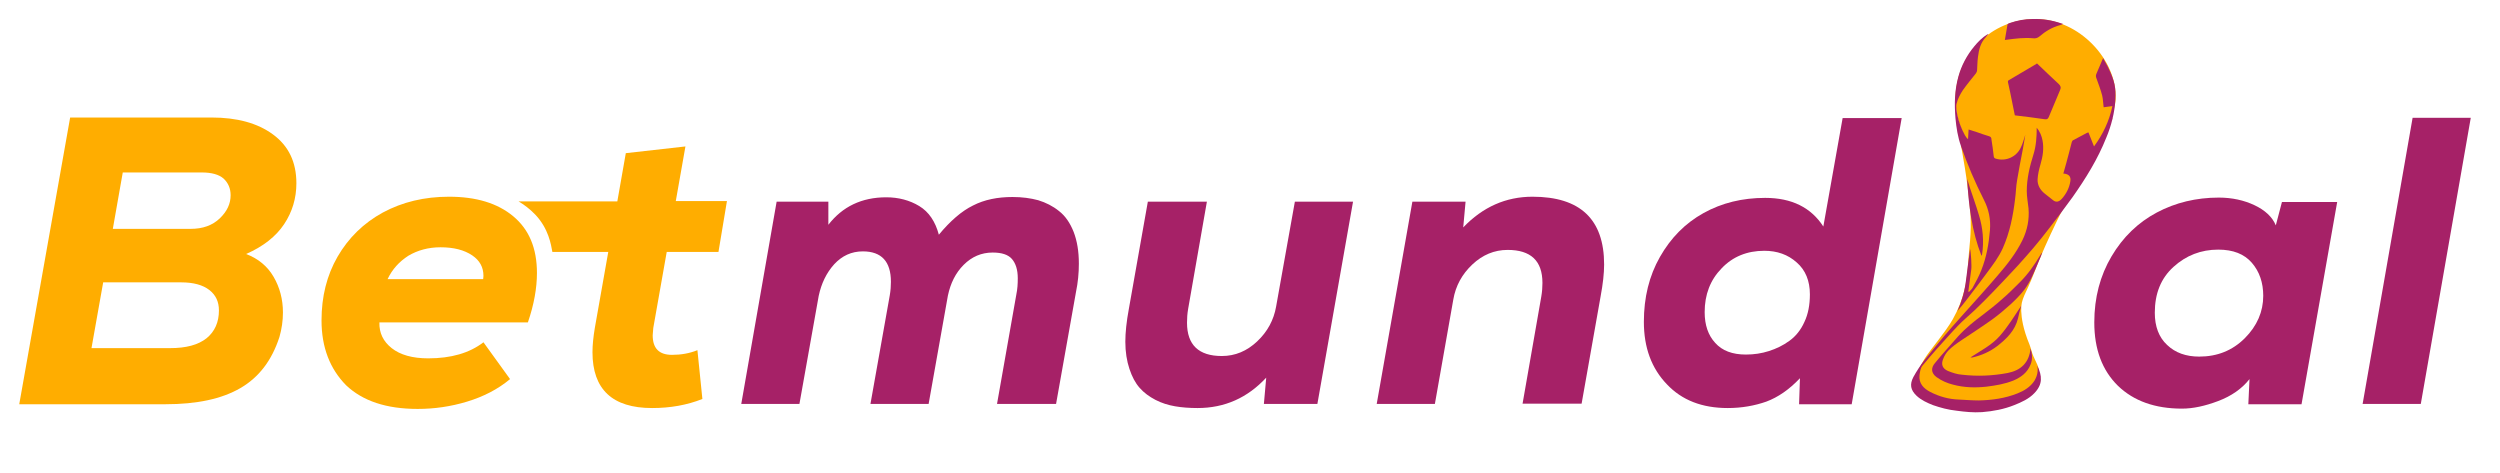
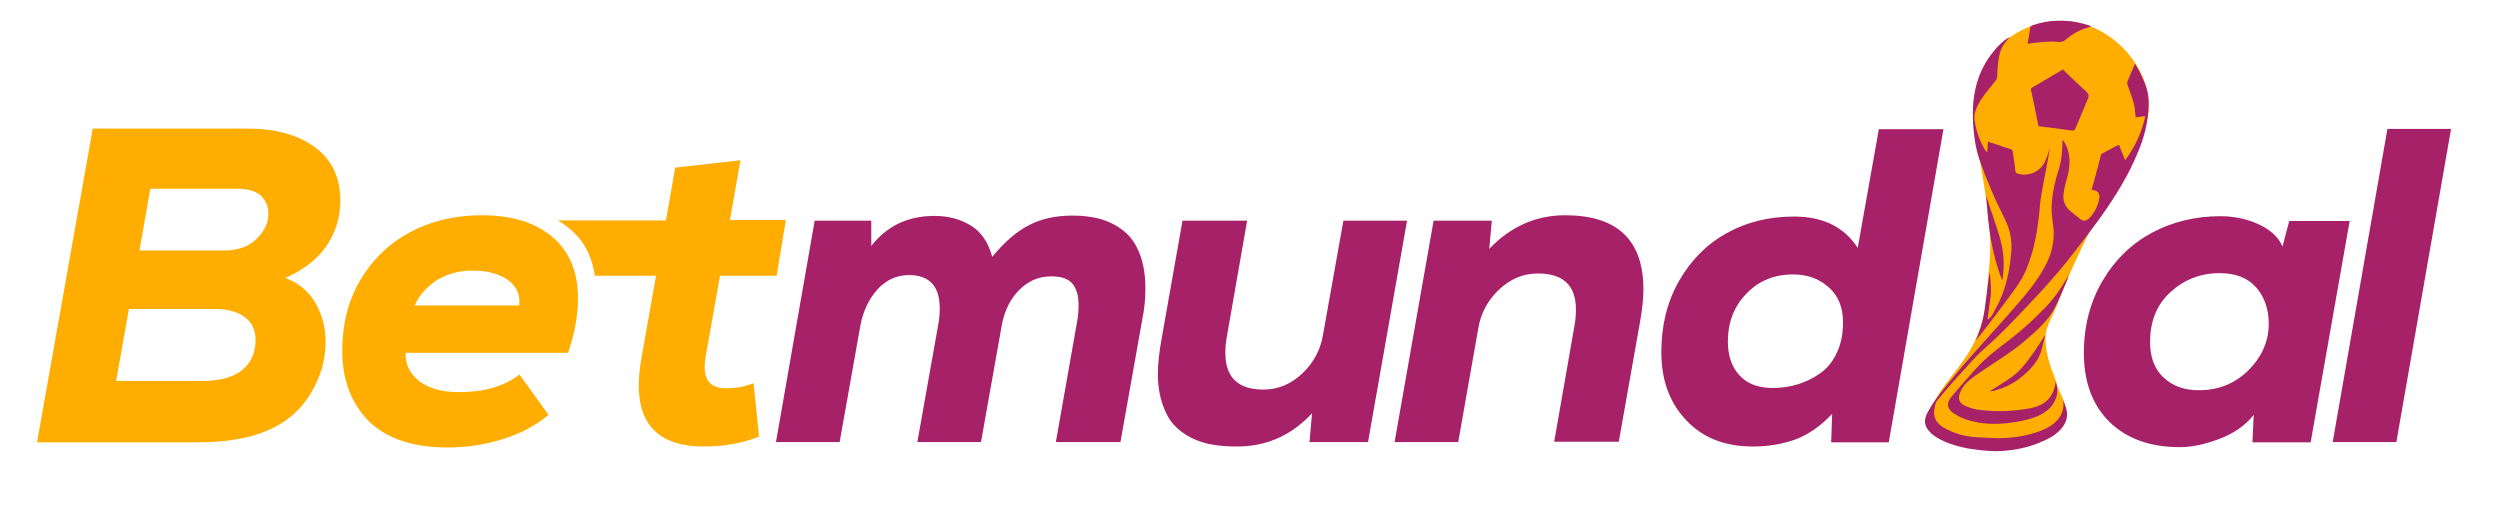
- <svg xmlns="http://www.w3.org/2000/svg" version="1.1" x="0px" y="0px" viewBox="0 0 855.3 161.7" style="enable-background:new 0 0 855.3 161.7;" xml:space="preserve">
+ <svg xmlns="http://www.w3.org/2000/svg" version="1.1" x="0px" y="0px" viewBox="0 0 781.6 161.7" style="enable-background:new 0 0 781.6 161.7;" xml:space="preserve">
  <style type="text/css">
- 	.st0{display:none;fill:#1D1934;}
- 	.st1{fill:#FFAD00;}
- 	.st2{fill:#A62167;}
- 	.st3{fill:#FFD700;}
+ 	.st0{display:none;}
+ 	.st1{display:inline;}
+ 	.st2{fill:#FFF200;}
+ 	.st3{fill:#FFAD00;}
+ 	.st4{fill:#A62167;}
+ 	.st5{fill:#FFD700;}
</style>
-   <g id="Layer_2">
-     <rect x="-6.9" y="-7.7" class="st0" width="875.2" height="180.1" />
+   <g id="Layer_2" class="st0">
+ </g>
+   <g id="Secondary_Logo" class="st0">
+     <g class="st1">
+       <g>
+         <g>
+           <path class="st2" d="M-1.8,145.2l19.9-112h54.1c10.2,0,18.7,2.4,25.2,7.1c7.1,5.1,10.9,12.9,10.9,22.4c0,6.5-1.8,12.5-5.3,17.9      c-1.6,2.5-3.7,4.8-6.2,6.8c1,1.2,1.9,2.4,2.8,3.8c2.8,4.7,4.2,10,4.2,15.7c0,3.4-0.5,6.9-1.5,10.4l-0.1,0.2      c-3.1,9.7-8.7,16.9-16.5,21.4c-7.4,4.3-17.2,6.4-29.1,6.4H-1.8z M58.2,112.1c3.8,0,6.5-0.7,8.1-1.9c0.9-0.7,1.7-1.7,1.7-4.1      c0-1-0.2-1.2-0.6-1.5c-0.4-0.3-1.8-1.1-5.3-1.1H41.2l-1.5,8.6H58.2z M65.1,71.3c3.1,0,4.4-0.9,5.1-1.6c1.6-1.5,1.6-2.5,1.6-2.9      c0-0.3,0-0.4,0-0.4c0,0,0,0,0,0c0,0-0.8-0.4-2.9-0.4H47.9l-1,5.3H65.1z" />
+         </g>
+         <g>
+           <path class="st2" d="M143.1,146.8c-12.5,0-22.4-3.4-29.3-10.1c-7.1-6.8-10.7-15.9-10.7-27.1c0-9.3,2.2-17.8,6.5-25.3      c4.3-7.6,10.5-13.5,18.2-17.8c7.7-4.2,16.4-6.3,26-6.3c10.9,0,19.8,2.8,26.5,8.3c7,5.8,10.6,14.2,10.6,24.7      c0,5.9-1.2,12.3-3.4,19.1l-1.6,4.8h-11.5l9.8,13.6l-5.1,4.2c-4.9,4-10.6,7.1-17.1,9C155.7,145.8,149.4,146.8,143.1,146.8z" />
+         </g>
+         <g>
+           <path class="st2" d="M223,146.8c-17.4,0-27.4-9.5-27.4-26.1c0-2.9,0.3-6.1,0.9-9.6l3.2-17.8h-16.4l-1.2-6.2      c-0.5-2.5-1.1-5.8-4-8.8c-1.2-1.3-2.6-2.4-4.2-3.3l3.5-13.1h27.9l2.8-15.9l34.9-3.9l-3.4,19.7H257l-5.3,31.4h-17.8l-3.6,20      c-0.1,0.7-0.1,1.1-0.1,1.4c2.1,0,3.9-0.4,5.6-1.1l8.7-3.6l3.2,31.3l-4.9,1.9C236.7,145.6,230,146.8,223,146.8z" />
+         </g>
+         <g>
+           <path class="st2" d="M332.8,145.2l8.1-45.7c0.3-1.4,0.4-2.9,0.4-4.3c0-0.9-0.1-1.4-0.2-1.7c-0.3-0.1-0.7-0.1-1.4-0.1      c-1.9,0-3.4,0.7-4.9,2.1c-1.8,1.8-2.9,4.1-3.5,6.9l-7.6,42.8h-34.1l8-45.3c0.2-1.2,0.3-2.4,0.3-3.5c0-3.4-0.5-3.4-2.6-3.4      c-1.9,0-3.3,0.6-4.6,2.1c-1.8,2-3,4.5-3.6,7.4l-7.6,42.7h-34.4L259.9,62h30.6v0.9c3.9-1.6,8.2-2.4,12.8-2.4      c5.5,0,10.5,1.4,14.9,4c1.8,1.1,3.4,2.5,4.8,4.1c2.2-1.9,4.5-3.4,6.7-4.5c4.8-2.5,10.4-3.7,16.7-3.7c3.9,0,7.5,0.5,10.7,1.4      c3.5,1,6.7,2.6,9.5,4.9c3.2,2.5,5.6,5.9,7.2,10.1c1.5,3.9,2.2,8.4,2.2,13.5c0,3.6-0.4,7.3-1.1,11.1l-7.8,43.9H332.8z" />
+         </g>
+         <g>
+           <path class="st2" d="M409.6,146.6c-3.2,0-6.2-0.2-8.9-0.7c-3-0.5-5.9-1.5-8.6-2.8c-2.9-1.5-5.5-3.4-7.5-5.7      c-2.1-2.4-3.7-5.4-4.9-9c-1.1-3.4-1.6-7.2-1.6-11.4c0-3.5,0.4-7.7,1.3-12.5l7.5-42.4h34.4l-7.9,44.7c-0.2,1.4-0.3,2.6-0.3,3.6      c0,3.4,0.4,4.4,4.9,4.4c2.8,0,5.1-1,7.3-3.1c2.4-2.3,3.9-5,4.4-8.2L437,62h34.1l-14.6,83.2h-31.8l0.1-1.6      C420.1,145.6,415.1,146.6,409.6,146.6z" />
+         </g>
+         <g>
+           <path class="st2" d="M512.6,145.2l7.8-44.8c0.2-1.3,0.3-2.5,0.3-3.5c0-3.3-0.4-4.3-4.9-4.3c-2.8,0-5.1,1-7.3,3.1      c-2.4,2.3-3.9,4.9-4.4,8.1l-7.3,41.5h-34.1L477.3,62h31.8l-0.1,1.5c4.8-2.1,9.9-3.1,15.3-3.1c20.3,0,31.5,10.7,31.5,30.2      c0,3.4-0.4,7.4-1.3,12.1l-7.5,42.5H512.6z" />
+         </g>
+         <g>
+           <path class="st2" d="M591,146.4c-10.7,0-19.4-3.4-25.9-10.2c-6.4-6.7-9.7-15.5-9.7-26.1c0-9.5,2.2-18.1,6.4-25.7      c4.3-7.6,10.2-13.6,17.6-17.7c7.3-4,15.6-6.1,24.5-6.1c6.3,0,11.2,1.3,15.2,3.3l5.4-30.7H659l-19.6,111.9h-31.1l0.1-2      c-0.6,0.2-1.1,0.5-1.7,0.7C601.9,145.6,596.6,146.4,591,146.4z M603.6,92.8c-4,0-7,1.2-9.6,3.9c-2.6,2.7-3.8,5.9-3.8,10      c0,2.6,0.6,4.5,1.8,5.8c0.4,0.4,1.5,1.7,5.3,1.7c2.1,0,4-0.3,5.9-0.8c1.8-0.6,3.4-1.4,4.9-2.5c1.2-0.8,2.1-2,2.9-3.7      c0.8-1.8,1.3-4,1.3-6.5c0-3.4-1.1-4.8-2.1-5.7C608.4,93.6,606.3,92.8,603.6,92.8z" />
+         </g>
+         <g>
+           <path class="st2" d="M746.5,146.8c-11,0-20.1-3.3-26.8-9.8c-6.8-6.6-10.3-15.5-10.3-26.7c0-9.7,2.3-18.6,6.9-26.2      c4.6-7.7,10.7-13.6,18.2-17.6c7.4-4,15.7-6,24.5-6c5.5,0,10.7,1.1,15.2,3.3c0.2,0.1,0.3,0.2,0.5,0.2l0.5-2H808l-14.7,83.2h-31.4      l0.1-1.7c-0.2,0.1-0.3,0.1-0.5,0.2C756.2,145.7,751.2,146.8,746.5,146.8z M758.9,92.3c-4.1,0-7.5,1.3-10.5,4.1      c-2.9,2.6-4.2,6-4.2,10.6c0,3.6,1.2,5.1,2,6c0.9,0.9,2.6,2.1,6.2,2.1c4.4,0,7.7-1.4,10.6-4.3c2.9-2.9,4.3-6,4.3-9.6      c0-2.9-0.7-5-2.2-6.8C764.6,93.9,763.3,92.3,758.9,92.3z" />
+         </g>
+         <g>
+           <polygon class="st2" points="800,145.2 819.5,33.3 853.7,33.3 834.1,145.2     " />
+         </g>
+         <g>
+           <path class="st2" d="M676.2,148c-2.7,0-5.3-0.3-7.8-0.6c-3.4-0.4-6.6-1.2-9.6-2.3c-2.4-0.9-5.4-2.2-8-4.7      c-4.4-4.2-5.2-9.6-2.4-14.8c0.8-1.4,1.7-2.9,2.8-4.5c0.3-0.6,0.7-1.3,1.2-2c1-1.7,2.5-3.6,4.1-5.7c1.9-2.5,4.1-5.4,5.4-7.7      c0.8-1.5,1.5-3,2.1-4.5c0.7-2,1.2-4.1,1.5-6.2c0.3-2.2,0.5-4.3,0.8-6.5c0.1-1.2,0.2-2.4,0.3-3.8c0.3-3.2,0.7-7.2,0.4-11.4      c0-0.4-0.1-0.8-0.1-1.2c-0.3-2-0.5-4.2-0.7-6.5c-0.8-6-1.7-11.4-2.1-13.6c-1.1-3.4-1.9-7-2.2-11.1c-0.3-4-0.3-7.4,0.1-10.7      c0.2-1.8,0.5-3.5,1-5.3c0-0.2,0.1-0.4,0.1-0.6c1.2-4.6,3.6-9.1,6.8-12.9c1.9-2.2,3.8-4,6-5.5c0.3-0.2,0.6-0.4,0.8-0.5      c2.5-1.7,5.1-3.1,7.9-4.1c0.2-0.1,0.4-0.2,0.6-0.2c0.2-0.1,0.4-0.1,0.6-0.2c0.2-0.1,0.8-0.2,0.8-0.2c0.9-0.3,1.7-0.5,2.6-0.7      l0.1,0c2.1-0.4,3.9-0.7,5.8-0.7c0.3,0,0.7,0,1,0c3.7,0,7.5,0.6,11.2,1.9c0.5,0.2,1,0.4,1.2,0.5l0.1,0.1l0,0.1      c6.7,2.8,12.7,7.7,16.8,14l-0.7,0.4l1-0.1l1,1.8c0.6,1,1.1,2.1,1.5,3.2c2.3,5.2,2.7,8.5,2.4,12.9c-0.3,6.1-2.1,11.7-3.6,15.3      c-2.9,7.1-6.9,14.2-12.3,21.7c-1.1,1.6-2.4,3.2-3.9,5.3c-2.2,4.5-4.1,8.7-5.8,12.5l0,0l-0.4,1c-0.3,0.8-0.6,1.6-0.9,2.3      l-0.2,0.4c-0.5,1.1-0.9,2.3-1.4,3.4c-1,2.7-2,4.7-2.6,6.1c-1.2,2.7-1.3,2.8-1.2,3.8c0.1,1.8,0.4,4.7,2.2,9.2      c0.3,0.8,0.5,1.3,0.6,1.8h0c0.1,0.4,0.2,0.8,0.4,1.3c0.2,0.8,0.5,1.4,0.9,2.2c0.3,0.6,0.6,1.3,0.9,2.1c2.9,6.4,2,12.1-2.6,16.7      c-2.9,3-6.3,4.5-9.3,5.7c-4,1.6-8.3,2.6-13.1,2.9C677.8,148,677,148,676.2,148z" />
+         </g>
+       </g>
+     </g>
  </g>
-   <g id="Layer_1">
-     <path class="st1" d="M697.4,132.2c0,0-5.5,6.4-18.8,7.3c-17.8,1.2-23.4-6.5-23.4-6.5s-1.1-3.4,0.4-5.2c1.4-1.9,0.7-1.6,2.8-5   c2.1-3.4,7.1-9,9.7-13.6c3.7-6.6,4.9-12.6,5.3-20.1c0.2-3.7,1.2-9.5,0.7-16.1c-0.8-11-3.2-23.2-3.2-23.2l51.9-9.3   c0,0-18.2,30-26.9,52.9c-2.8,7.3-4.6,8.7-4.4,13c0.1,2.4,0.6,6.1,2.8,11.4c0.3,0.9,0.5,1.3,0.7,2.2c0.8,2.8,2.1,4.3,2.4,6.1   C698.3,132,697.4,132.2,697.4,132.2z" />
-     <path class="st1" d="M723.8,33.9c-0.4,8.8-12.3,27.4-27.4,27.4s-27.4-12.3-27.4-27.4s12.3-27.4,27.4-27.4S724.4,20.7,723.8,33.9z" />
+   <g id="Original_Logo">
+     <path class="st3" d="M645.4,132.2c0,0-5.5,6.4-18.8,7.3c-17.8,1.2-23.4-6.5-23.4-6.5s-1.1-3.4,0.4-5.2c1.4-1.9,0.7-1.6,2.8-5   c2.1-3.4,7.1-9,9.7-13.6c3.7-6.6,4.9-12.6,5.3-20.1c0.2-3.7,1.2-9.5,0.7-16.1c-0.8-11-3.2-23.2-3.2-23.2l51.9-9.3   c0,0-18.2,30-26.9,52.9c-2.8,7.3-4.6,8.7-4.4,13c0.1,2.4,0.6,6.1,2.8,11.4c0.3,0.9,0.5,1.3,0.7,2.2c0.8,2.8,2.1,4.3,2.4,6.1   C646.3,132,645.4,132.2,645.4,132.2z" />
+     <path class="st3" d="M671.8,33.9c-0.4,8.8-12.3,27.4-27.4,27.4s-27.4-12.3-27.4-27.4s12.3-27.4,27.4-27.4S672.4,20.7,671.8,33.9z" />
    <g>
-       <path class="st1" d="M6.6,138.2l17.4-98h48.3c8.8,0,15.8,1.9,21.1,5.8s8,9.4,8,16.7c0,5.1-1.4,9.8-4.2,14    c-2.8,4.2-7.1,7.6-13,10.2c4.2,1.6,7.3,4.2,9.4,7.8c2.1,3.6,3.2,7.7,3.2,12.2c0,2.8-0.4,5.6-1.2,8.4c-2.6,8-7,13.8-13.4,17.5    c-6.4,3.7-14.9,5.5-25.6,5.5H6.6z M31.3,119.1h26.9c5.5,0,9.6-1.1,12.5-3.4c2.8-2.3,4.2-5.5,4.2-9.5c0-3-1.1-5.3-3.3-7    s-5.4-2.6-9.6-2.6H35.3L31.3,119.1z M38.6,78.3h26.6c4.2,0,7.5-1.2,10-3.6c2.5-2.4,3.7-5,3.7-7.9c0-2.3-0.8-4.2-2.4-5.7    c-1.6-1.4-4.1-2.1-7.5-2.1H42L38.6,78.3z" />
-       <path class="st1" d="M110,109.6c0-8.1,1.8-15.4,5.5-21.8c3.7-6.4,8.9-11.5,15.5-15.1c6.7-3.6,14.2-5.4,22.6-5.4    c9.3,0,16.6,2.2,22,6.7c5.4,4.5,8.1,10.9,8.1,19.4c0,5.1-1,10.8-3.1,16.9h-50.8c-0.1,3.6,1.3,6.5,4.2,8.8    c2.9,2.3,7.1,3.5,12.5,3.5c7.8,0,14.1-1.8,18.9-5.5l9.1,12.6c-4.2,3.5-9.1,6-14.7,7.7c-5.6,1.7-11.2,2.5-16.9,2.5    c-10.7,0-18.8-2.7-24.5-8.1C112.9,126.2,110,118.9,110,109.6z M132.6,95.5h32.7c0-0.4,0.1-0.7,0.1-1.1c0-3-1.3-5.3-3.8-7    c-2.8-1.9-6.4-2.8-10.9-2.8c-4.1,0-7.8,1-11,2.9C136.6,89.5,134.2,92.1,132.6,95.5z" />
-       <path class="st1" d="M189,86.3c-0.5-2.7-1.3-8-5.8-12.8c-2-2.1-4.1-3.6-5.8-4.6c11.3,0,22.5,0,33.8,0l2.9-16.5l20.4-2.3l-3.3,18.7    h17.5l-2.9,17.4h-17.7l-4.6,26c-0.1,1.3-0.2,2.1-0.2,2.5c0,4.5,2.2,6.7,6.6,6.7c3.1,0,6-0.5,8.7-1.6l1.7,16.7    c-5.3,2.1-11,3.1-17.2,3.1c-13.6,0-20.4-6.4-20.4-19.1c0-2.5,0.3-5.3,0.8-8.3l4.6-26H189z" />
-       <path class="st2" d="M253.6,138.2L265.7,69h17.7v7.9c4.8-6.2,11.4-9.4,19.8-9.4c4.2,0,8,1,11.3,3c3.3,2,5.5,5.3,6.7,9.8    c3.9-4.7,7.8-8.1,11.7-10c3.9-2,8.4-2.9,13.5-2.9c3.3,0,6.2,0.4,8.8,1.1c2.6,0.8,5,2,7.1,3.7c2.2,1.7,3.8,4.1,5,7.1    c1.2,3.1,1.8,6.7,1.8,10.9c0,3.2-0.3,6.4-1,9.8l-6.8,38.2h-20.2l6.6-37.4c0.4-1.9,0.5-3.7,0.5-5.6c0-2.9-0.7-5.1-2-6.6    c-1.3-1.5-3.5-2.2-6.6-2.2c-3.8,0-7.1,1.4-9.9,4.2c-2.8,2.8-4.5,6.3-5.4,10.5l-6.6,37.1h-19.9l6.6-37.1c0.3-1.7,0.4-3.3,0.4-4.7    c0-6.9-3.2-10.4-9.6-10.4c-3.9,0-7.1,1.5-9.8,4.4c-2.7,3-4.4,6.6-5.3,10.8l-6.6,37H253.6z" />
-       <path class="st2" d="M385,116.9c0-3.1,0.4-6.9,1.2-11.2l6.5-36.7h20.2l-6.4,36.6c-0.3,1.7-0.4,3.3-0.4,4.8c0,7.6,4,11.4,11.9,11.4    c4.6,0,8.6-1.7,12.1-5c3.5-3.3,5.7-7.3,6.5-12l6.4-35.8h19.9l-12.2,69.2h-18.3l0.8-9c-6.4,6.9-14.2,10.4-23.5,10.4    c-2.8,0-5.4-0.2-7.7-0.6s-4.6-1.1-6.7-2.2c-2.1-1.1-3.9-2.4-5.4-4.1c-1.5-1.7-2.6-3.8-3.5-6.5C385.5,123.5,385,120.4,385,116.9z" />
-       <path class="st2" d="M471,138.2L483.2,69h18.2l-0.8,8.8c6.7-7,14.6-10.5,23.7-10.5c16.3,0,24.5,7.7,24.5,23.2    c0,3-0.4,6.6-1.2,10.9l-6.5,36.7h-20.2l6.4-36.6c0.3-1.7,0.4-3.3,0.4-4.7c0-7.6-4-11.3-11.9-11.3c-4.6,0-8.6,1.7-12.1,5    c-3.5,3.3-5.7,7.3-6.5,12l-6.3,35.7H471z" />
-       <path class="st2" d="M562.4,110.1c0-8.3,1.8-15.7,5.5-22.2c3.7-6.5,8.6-11.5,14.9-15c6.3-3.5,13.3-5.2,21.1-5.2    c9.1,0,15.7,3.3,19.9,9.8l6.6-37.1h20.2l-17.1,97.9h-18l0.3-8.9c-3.7,3.9-7.5,6.5-11.5,8c-4,1.4-8.4,2.2-13.2,2.2    c-8.8,0-15.7-2.7-20.8-8.1C565,126,562.4,118.9,562.4,110.1z M583.2,106.8c0,4.4,1.2,7.9,3.6,10.5c2.4,2.7,5.9,4,10.5,4    c2.8,0,5.4-0.4,7.9-1.2c2.5-0.8,4.8-1.9,7-3.5c2.1-1.5,3.9-3.7,5.1-6.4c1.3-2.7,1.9-5.9,1.9-9.5c0-4.6-1.5-8.3-4.5-10.9    c-3-2.7-6.7-4-11.1-4c-5.9,0-10.8,2-14.6,6C585.1,95.8,583.2,100.8,583.2,106.8z" />
-       <path class="st2" d="M716.5,110.3c0-8.5,2-16,5.9-22.6c3.9-6.6,9.1-11.6,15.5-15s13.5-5.1,21.2-5.1c4.5,0,8.6,0.9,12.2,2.6    c3.6,1.7,6.1,4,7.3,6.9l2.1-8h18.9l-12.2,69.2h-18.2l0.4-8.6c-2.6,3.3-6.2,5.8-10.7,7.5c-4.5,1.7-8.6,2.6-12.4,2.6    c-9.2,0-16.5-2.6-21.9-7.8C719.2,126.7,716.5,119.5,716.5,110.3z M737.2,107c0,4.7,1.4,8.4,4.2,11c2.8,2.7,6.5,4,11,4    c6.2,0,11.4-2.1,15.6-6.3c4.2-4.2,6.3-9.1,6.3-14.5c0-4.5-1.3-8.3-3.9-11.3c-2.6-3-6.4-4.5-11.5-4.5c-5.9,0-11,2-15.3,5.9    C739.3,95.2,737.2,100.4,737.2,107z" />
-       <path class="st2" d="M808.3,138.2l17.1-97.9h19.9l-17.1,97.9H808.3z" />
+       <path class="st3" d="M11.6,138.2l17.4-98h48.3c8.8,0,15.8,1.9,21.1,5.8s8,9.4,8,16.7c0,5.1-1.4,9.8-4.2,14    c-2.8,4.2-7.1,7.6-13,10.2c4.2,1.6,7.3,4.2,9.4,7.8c2.1,3.6,3.2,7.7,3.2,12.2c0,2.8-0.4,5.6-1.2,8.4c-2.6,8-7,13.8-13.4,17.5    c-6.4,3.7-14.9,5.5-25.6,5.5H11.6z M36.3,119.1h26.9c5.5,0,9.6-1.1,12.5-3.4c2.8-2.3,4.2-5.5,4.2-9.5c0-3-1.1-5.3-3.3-7    s-5.4-2.6-9.6-2.6H40.3L36.3,119.1z M43.6,78.3h26.6c4.2,0,7.5-1.2,10-3.6c2.5-2.4,3.7-5,3.7-7.9c0-2.3-0.8-4.2-2.4-5.7    c-1.6-1.4-4.1-2.1-7.5-2.1H47L43.6,78.3z" />
+       <path class="st3" d="M107,109.6c0-8.1,1.8-15.4,5.5-21.8c3.7-6.4,8.9-11.5,15.5-15.1c6.7-3.6,14.2-5.4,22.6-5.4    c9.3,0,16.6,2.2,22,6.7c5.4,4.5,8.1,10.9,8.1,19.4c0,5.1-1,10.8-3.1,16.9h-50.8c-0.1,3.6,1.3,6.5,4.2,8.8    c2.9,2.3,7.1,3.5,12.5,3.5c7.8,0,14.1-1.8,18.9-5.5l9.1,12.6c-4.2,3.5-9.1,6-14.7,7.7c-5.6,1.7-11.2,2.5-16.9,2.5    c-10.7,0-18.8-2.7-24.5-8.1C109.9,126.2,107,118.9,107,109.6z M129.6,95.5h32.7c0-0.4,0.1-0.7,0.1-1.1c0-3-1.3-5.3-3.8-7    c-2.8-1.9-6.4-2.8-10.9-2.8c-4.1,0-7.8,1-11,2.9C133.6,89.5,131.2,92.1,129.6,95.5z" />
+       <path class="st3" d="M186,86.3c-0.5-2.7-1.3-8-5.8-12.8c-2-2.1-4.1-3.6-5.8-4.6c11.3,0,22.5,0,33.8,0l2.9-16.5l20.4-2.3l-3.3,18.7    h17.5l-2.9,17.4h-17.7l-4.6,26c-0.1,1.3-0.2,2.1-0.2,2.5c0,4.5,2.2,6.7,6.6,6.7c3.1,0,6-0.5,8.7-1.6l1.7,16.7    c-5.3,2.1-11,3.1-17.2,3.1c-13.6,0-20.4-6.4-20.4-19.1c0-2.5,0.3-5.3,0.8-8.3l4.6-26H186z" />
+       <path class="st4" d="M242.6,138.2L254.7,69h17.7v7.9c4.8-6.2,11.4-9.4,19.8-9.4c4.2,0,8,1,11.3,3c3.3,2,5.5,5.3,6.7,9.8    c3.9-4.7,7.8-8.1,11.7-10c3.9-2,8.4-2.9,13.5-2.9c3.3,0,6.2,0.4,8.8,1.1c2.6,0.8,5,2,7.1,3.7c2.2,1.7,3.8,4.1,5,7.1    c1.2,3.1,1.8,6.7,1.8,10.9c0,3.2-0.3,6.4-1,9.8l-6.8,38.2h-20.2l6.6-37.4c0.4-1.9,0.5-3.7,0.5-5.6c0-2.9-0.7-5.1-2-6.6    c-1.3-1.5-3.5-2.2-6.6-2.2c-3.8,0-7.1,1.4-9.9,4.2c-2.8,2.8-4.5,6.3-5.4,10.5l-6.6,37.1h-19.9l6.6-37.1c0.3-1.7,0.4-3.3,0.4-4.7    c0-6.9-3.2-10.4-9.6-10.4c-3.9,0-7.1,1.5-9.8,4.4c-2.7,3-4.4,6.6-5.3,10.8l-6.6,37H242.6z" />
+       <path class="st4" d="M362,116.9c0-3.1,0.4-6.9,1.2-11.2l6.5-36.7h20.2l-6.4,36.6c-0.3,1.7-0.4,3.3-0.4,4.8c0,7.6,4,11.4,11.9,11.4    c4.6,0,8.6-1.7,12.1-5c3.5-3.3,5.7-7.3,6.5-12l6.4-35.8h19.9l-12.2,69.2h-18.3l0.8-9c-6.4,6.9-14.2,10.4-23.5,10.4    c-2.8,0-5.4-0.2-7.7-0.6s-4.6-1.1-6.7-2.2c-2.1-1.1-3.9-2.4-5.4-4.1c-1.5-1.7-2.6-3.8-3.5-6.5C362.5,123.5,362,120.4,362,116.9z" />
+       <path class="st4" d="M436,138.2L448.2,69h18.2l-0.8,8.8c6.7-7,14.6-10.5,23.7-10.5c16.3,0,24.5,7.7,24.5,23.2    c0,3-0.4,6.6-1.2,10.9l-6.5,36.7h-20.2l6.4-36.6c0.3-1.7,0.4-3.3,0.4-4.7c0-7.6-4-11.3-11.9-11.3c-4.6,0-8.6,1.7-12.1,5    c-3.5,3.3-5.7,7.3-6.5,12l-6.3,35.7H436z" />
+       <path class="st4" d="M519.4,110.1c0-8.3,1.8-15.7,5.5-22.2c3.7-6.5,8.6-11.5,14.9-15c6.3-3.5,13.3-5.2,21.1-5.2    c9.1,0,15.7,3.3,19.9,9.8l6.6-37.1h20.2l-17.1,97.9h-18l0.3-8.9c-3.7,3.9-7.5,6.5-11.5,8c-4,1.4-8.4,2.2-13.2,2.2    c-8.8,0-15.7-2.7-20.8-8.1C522,126,519.4,118.9,519.4,110.1z M540.2,106.8c0,4.4,1.2,7.9,3.6,10.5c2.4,2.7,5.9,4,10.5,4    c2.8,0,5.4-0.4,7.9-1.2c2.5-0.8,4.8-1.9,7-3.5c2.1-1.5,3.9-3.7,5.1-6.4c1.3-2.7,1.9-5.9,1.9-9.5c0-4.6-1.5-8.3-4.5-10.9    c-3-2.7-6.7-4-11.1-4c-5.9,0-10.8,2-14.6,6C542.1,95.8,540.2,100.8,540.2,106.8z" />
+       <path class="st4" d="M651.5,110.3c0-8.5,2-16,5.9-22.6c3.9-6.6,9.1-11.6,15.5-15s13.5-5.1,21.2-5.1c4.5,0,8.6,0.9,12.2,2.6    c3.6,1.7,6.1,4,7.3,6.9l2.1-8h18.9l-12.2,69.2h-18.2l0.4-8.6c-2.6,3.3-6.2,5.8-10.7,7.5c-4.5,1.7-8.6,2.6-12.4,2.6    c-9.2,0-16.5-2.6-21.9-7.8C654.2,126.7,651.5,119.5,651.5,110.3z M672.2,107c0,4.7,1.4,8.4,4.2,11c2.8,2.7,6.5,4,11,4    c6.2,0,11.4-2.1,15.6-6.3c4.2-4.2,6.3-9.1,6.3-14.5c0-4.5-1.3-8.3-3.9-11.3c-2.6-3-6.4-4.5-11.5-4.5c-5.9,0-11,2-15.3,5.9    C674.3,95.2,672.2,100.4,672.2,107z" />
+       <path class="st4" d="M729.3,138.2l17.1-97.9h19.9l-17.1,97.9H729.3z" />
    </g>
    <g>
-       <path class="st2" d="M697,125.1c1.7,3.5,1.9,6.4-1,9.4c-1.9,2-4.4,3.1-6.9,4.1c-3.5,1.4-7.2,2.1-11,2.4c-3,0.2-5.9-0.1-8.8-0.5    c-2.8-0.3-5.4-1-8-1.9c-2-0.8-4-1.7-5.6-3.2c-2.1-2-2.4-3.9-1.1-6.4c1.1-2,2.4-4,3.8-5.8c2.2-2.8,4.5-5.5,6.8-8.3    c1.9-2.2,3.8-4.4,5.7-6.5c2.3-2.6,4.6-5.1,6.8-7.6c1.9-2.1,3.8-4.3,5.7-6.5c3.2-3.7,6.3-7.6,8.5-12.1c1.7-3.5,2.4-7.1,2.1-10.9    c-0.2-2-0.6-3.9-0.6-5.9c0-4.3,1-8.5,2.3-12.6c0.9-2.9,1.1-5.9,1.1-9.1c1.1,1.3,1.7,2.8,2,4.4c0.5,2.7,0.1,5.4-0.7,8.1    c-0.5,1.7-0.9,3.4-1,5.1c-0.1,2,0.9,3.7,2.4,4.9c1,0.8,1.9,1.5,2.9,2.3c1,0.8,2,0.6,3-0.5c1.5-1.7,2.5-3.6,2.9-5.9    c0.3-1.7-0.5-2.5-2.1-2.7c-0.1,0-0.2,0-0.3,0c0.7-2.5,1.4-4.9,2-7.3c0.3-1.2,0.6-2.3,0.9-3.5c0.1-0.2,0.2-0.5,0.4-0.6    c1.6-0.9,3.3-1.7,4.9-2.6c0.1,0,0.2,0,0.4-0.1c0.6,1.5,1.2,3,1.9,4.8c3.1-4.2,5.2-8.7,6.3-13.8c-1.1,0.1-2,0.3-3,0.4    c-0.2-1.4-0.2-2.8-0.5-4c-0.5-2-1.3-4-2-6c-0.2-0.5-0.2-0.9,0-1.4c0.8-1.8,1.5-3.6,2.3-5.4c0.5,1,1.1,1.9,1.6,2.9    c2.5,5.1,2.8,7.2,2.6,11.3c-0.2,4.3-1.4,9-3.1,13c-2.9,7.3-7,13.9-11.5,20.3c-2.5,3.5-5.2,7-7.8,10.4c-1.8,2.4-3.7,4.7-5.7,7.1    c-1.7,2-3.5,4-5.2,5.9c-2.7,2.9-5.4,5.8-8.2,8.7c-2.2,2.3-4.4,4.5-6.7,6.7c-1.9,1.8-3.9,3.4-5.7,5.3c-2.5,2.6-4.8,5.3-7.2,7.9    c-1.6,1.8-3.2,3.7-4.8,5.6c-0.8,0.9-0.9,2.1-1.1,3.3c-0.3,2.9,1.4,4.6,3.7,5.8c3.1,1.6,6.4,2.5,9.8,2.6c2.3,0.1,4.5,0.3,6.8,0.3    c4.5-0.1,8.9-0.7,13.2-2.4c2.3-0.9,4.4-2.2,5.8-4.3C697.1,128.4,697.3,126.9,697,125.1z" />
-       <path class="st2" d="M680.3,11.7c-0.4,0.4-0.7,0.7-0.9,1c-1.8,1.9-2.4,4.3-2.7,6.8c-0.2,1.5-0.2,3-0.3,4.5c0,0.4-0.2,0.8-0.4,1.1    c-1.5,1.9-3.1,3.8-4.5,5.8c-0.9,1.4-1.7,2.9-2.1,4.5c-0.3,1.1,0,2.5,0.2,3.7c0.5,2.5,1.4,4.9,2.6,7.1c0.3,0.5,0.6,1,1.1,1.4    c0.1-1.1,0.1-2.1,0.2-3.3c1,0.3,1.9,0.6,2.8,0.9c1.4,0.5,2.8,1,4.2,1.4c0.6,0.2,0.8,0.5,0.8,1c0.3,2,0.6,3.9,0.8,5.9    c0.1,0.5,0.3,0.7,0.8,0.8c3.3,1,6.9-0.6,8.4-3.7c0.7-1.4,1.1-2.9,1.6-4.5c-0.3,1.6-0.5,3.2-0.8,4.7c-0.7,3.6-1.4,7.2-2,10.8    c-0.4,2.2-0.4,4.4-0.7,6.5c-0.7,5.8-1.8,11.4-4.2,16.8c-1.4,3.1-3.4,5.7-5.4,8.4c-2.1,2.8-4.2,5.7-6.4,8.5    c-1.2,1.6-2.4,3.1-3.7,4.6c1.5-3.4,2.5-6.9,2.9-10.5c0.5-3.6,0.9-7.3,1.4-10.7c0.3,1,0.6,5.8,0.4,7.1c-0.3,2.5-0.7,4.9-1,7.4    c0.1,0.1,0.1,0.1,0.2,0.2c0.4-0.5,1-0.9,1.3-1.5c1.1-2,2.2-4,3-6.1c1.7-4.3,2.5-8.8,2.9-13.5c0.3-3.8-0.4-7.2-2.1-10.5    c-3-5.9-5.6-12-7.8-18.3c-1.1-3.1-1.6-6.3-1.9-9.6c-0.4-4.9-0.3-9.5,1-14.2c1-3.7,2.9-7.3,5.4-10.3c1.3-1.6,2.8-3.1,4.6-4.2    C680,11.8,680,11.8,680.3,11.7z" />
-       <path class="st2" d="M694.7,119.2c0.6,2,0.7,3.8,0,5.5c-1.1,2.8-3.3,4.4-5.9,5.5c-3,1.2-6.1,1.7-9.3,2.1    c-3.8,0.4-7.6,0.3-11.3-0.7c-2-0.5-3.9-1.3-5.7-2.6c-2-1.5-1.8-3.3-0.5-4.8c2.5-3.1,5.2-6,7.8-9c2.6-2.9,5.6-5.3,8.7-7.6    c2.2-1.7,4.4-3.4,6.5-5.3c2.1-1.8,4.1-3.8,6-5.7c2.8-2.8,5-5.9,7-9.3c0.2-0.3,0.4-0.7,0.7-0.9c-0.4,1.1-0.8,2.1-1.3,3.2    c-1.4,3.3-2.7,6.7-4.9,9.6c-1.3,1.7-2.9,3.3-4.5,4.8c-2,1.8-4.1,3.6-6.3,5.2c-3.5,2.5-7.2,4.9-10.8,7.3c-1.5,1-3,2.1-4.2,3.3    c-0.8,0.8-1.5,1.9-1.9,3c-0.8,1.9-0.2,3.3,1.6,4.1c1.5,0.6,3.2,1.2,4.9,1.3c2.6,0.3,5.2,0.4,7.7,0.3c2.6-0.1,5.3-0.4,7.9-0.9    C691.4,126.7,694.2,124.1,694.7,119.2z" />
-       <path class="st2" d="M696.9,21.7c2.5,2.4,4.9,4.7,7.4,7c0.7,0.7,0.9,1.2,0.5,2.1c-1.3,3.1-2.6,6.2-3.9,9.3    c-0.3,0.6-0.6,0.8-1.3,0.7c-3.3-0.5-6.7-0.9-10-1.3c-0.1,0-0.2,0-0.3-0.1c-0.5-2.6-1.1-5.3-1.6-7.9c-0.2-1.1-0.5-2.1-0.7-3.2    c-0.1-0.4-0.1-0.7,0.3-0.9c3.2-1.9,6.4-3.8,9.5-5.6C696.7,21.7,696.8,21.7,696.9,21.7z" />
-       <path class="st2" d="M705.8,8.2c-0.4,0.2-0.7,0.3-1,0.4c-2.7,0.7-5,2.1-7.1,3.9c-0.6,0.5-1.3,0.7-2.1,0.6    c-3.1-0.3-6.1,0.1-9.1,0.5c-0.1,0-0.3,0-0.6,0.1c0.3-1.8,0.6-3.6,0.9-5.3c0-0.2,0.4-0.4,0.7-0.5c2.6-0.9,5.2-1.4,7.9-1.4    c3.4-0.1,6.6,0.4,9.8,1.5C705.4,8,705.5,8.1,705.8,8.2z" />
-       <path class="st2" d="M677.9,87.5c-3.3-8.4-4.4-17.2-4.9-26.3c0.4,1.1,0.6,2,0.9,2.9c1,3.1,2.2,6.3,3.1,9.4c1.4,4.5,1.8,9,1.1,13.6    C678.1,87.3,678,87.3,677.9,87.5z" />
-       <path class="st2" d="M674.1,122.3c3.5-2.3,7.3-4.2,10.1-7.4c2.8-3.2,5-6.8,7.3-10.3c-0.4,1.4-0.8,2.9-1.1,4.3    c-1,4.2-3.9,7-7.1,9.5c-2.5,1.9-5.4,3.2-8.5,3.9C674.5,122.3,674.3,122.3,674.1,122.3z" />
+       <path class="st4" d="M645,125.1c1.7,3.5,1.9,6.4-1,9.4c-1.9,2-4.4,3.1-6.9,4.1c-3.5,1.4-7.2,2.1-11,2.4c-3,0.2-5.9-0.1-8.8-0.5    c-2.8-0.3-5.4-1-8-1.9c-2-0.8-4-1.7-5.6-3.2c-2.1-2-2.4-3.9-1.1-6.4c1.1-2,2.4-4,3.8-5.8c2.2-2.8,4.5-5.5,6.8-8.3    c1.9-2.2,3.8-4.4,5.7-6.5c2.3-2.6,4.6-5.1,6.8-7.6c1.9-2.1,3.8-4.3,5.7-6.5c3.2-3.7,6.3-7.6,8.5-12.1c1.7-3.5,2.4-7.1,2.1-10.9    c-0.2-2-0.6-3.9-0.6-5.9c0-4.3,1-8.5,2.3-12.6c0.9-2.9,1.1-5.9,1.1-9.1c1.1,1.3,1.7,2.8,2,4.4c0.5,2.7,0.1,5.4-0.7,8.1    c-0.5,1.7-0.9,3.4-1,5.1c-0.1,2,0.9,3.7,2.4,4.9c1,0.8,1.9,1.5,2.9,2.3c1,0.8,2,0.6,3-0.5c1.5-1.7,2.5-3.6,2.9-5.9    c0.3-1.7-0.5-2.5-2.1-2.7c-0.1,0-0.2,0-0.3,0c0.7-2.5,1.4-4.9,2-7.3c0.3-1.2,0.6-2.3,0.9-3.5c0.1-0.2,0.2-0.5,0.4-0.6    c1.6-0.9,3.3-1.7,4.9-2.6c0.1,0,0.2,0,0.4-0.1c0.6,1.5,1.2,3,1.9,4.8c3.1-4.2,5.2-8.7,6.3-13.8c-1.1,0.1-2,0.3-3,0.4    c-0.2-1.4-0.2-2.8-0.5-4c-0.5-2-1.3-4-2-6c-0.2-0.5-0.2-0.9,0-1.4c0.8-1.8,1.5-3.6,2.3-5.4c0.5,1,1.1,1.9,1.6,2.9    c2.5,5.1,2.8,7.2,2.6,11.3c-0.2,4.3-1.4,9-3.1,13c-2.9,7.3-7,13.9-11.5,20.3c-2.5,3.5-5.2,7-7.8,10.4c-1.8,2.4-3.7,4.7-5.7,7.1    c-1.7,2-3.5,4-5.2,5.9c-2.7,2.9-5.4,5.8-8.2,8.7c-2.2,2.3-4.4,4.5-6.7,6.7c-1.9,1.8-3.9,3.4-5.7,5.3c-2.5,2.6-4.8,5.3-7.2,7.9    c-1.6,1.8-3.2,3.7-4.8,5.6c-0.8,0.9-0.9,2.1-1.1,3.3c-0.3,2.9,1.4,4.6,3.7,5.8c3.1,1.6,6.4,2.5,9.8,2.6c2.3,0.1,4.5,0.3,6.8,0.3    c4.5-0.1,8.9-0.7,13.2-2.4c2.3-0.9,4.4-2.2,5.8-4.3C645.1,128.4,645.3,126.9,645,125.1z" />
+       <path class="st4" d="M628.3,11.7c-0.4,0.4-0.7,0.7-0.9,1c-1.8,1.9-2.4,4.3-2.7,6.8c-0.2,1.5-0.2,3-0.3,4.5c0,0.4-0.2,0.8-0.4,1.1    c-1.5,1.9-3.1,3.8-4.5,5.8c-0.9,1.4-1.7,2.9-2.1,4.5c-0.3,1.1,0,2.5,0.2,3.7c0.5,2.5,1.4,4.9,2.6,7.1c0.3,0.5,0.6,1,1.1,1.4    c0.1-1.1,0.1-2.1,0.2-3.3c1,0.3,1.9,0.6,2.8,0.9c1.4,0.5,2.8,1,4.2,1.4c0.6,0.2,0.8,0.5,0.8,1c0.3,2,0.6,3.9,0.8,5.9    c0.1,0.5,0.3,0.7,0.8,0.8c3.3,1,6.9-0.6,8.4-3.7c0.7-1.4,1.1-2.9,1.6-4.5c-0.3,1.6-0.5,3.2-0.8,4.7c-0.7,3.6-1.4,7.2-2,10.8    c-0.4,2.2-0.4,4.4-0.7,6.5c-0.7,5.8-1.8,11.4-4.2,16.8c-1.4,3.1-3.4,5.7-5.4,8.4c-2.1,2.8-4.2,5.7-6.4,8.5    c-1.2,1.6-2.4,3.1-3.7,4.6c1.5-3.4,2.5-6.9,2.9-10.5c0.5-3.6,0.9-7.3,1.4-10.7c0.3,1,0.6,5.8,0.4,7.1c-0.3,2.5-0.7,4.9-1,7.4    c0.1,0.1,0.1,0.1,0.2,0.2c0.4-0.5,1-0.9,1.3-1.5c1.1-2,2.2-4,3-6.1c1.7-4.3,2.5-8.8,2.9-13.5c0.3-3.8-0.4-7.2-2.1-10.5    c-3-5.9-5.6-12-7.8-18.3c-1.1-3.1-1.6-6.3-1.9-9.6c-0.4-4.9-0.3-9.5,1-14.2c1-3.7,2.9-7.3,5.4-10.3c1.3-1.6,2.8-3.1,4.6-4.2    C628,11.8,628,11.8,628.3,11.7z" />
+       <path class="st4" d="M642.7,119.2c0.6,2,0.7,3.8,0,5.5c-1.1,2.8-3.3,4.4-5.9,5.5c-3,1.2-6.1,1.7-9.3,2.1    c-3.8,0.4-7.6,0.3-11.3-0.7c-2-0.5-3.9-1.3-5.7-2.6c-2-1.5-1.8-3.3-0.5-4.8c2.5-3.1,5.2-6,7.8-9c2.6-2.9,5.6-5.3,8.7-7.6    c2.2-1.7,4.4-3.4,6.5-5.3c2.1-1.8,4.1-3.8,6-5.7c2.8-2.8,5-5.9,7-9.3c0.2-0.3,0.4-0.7,0.7-0.9c-0.4,1.1-0.8,2.1-1.3,3.2    c-1.4,3.3-2.7,6.7-4.9,9.6c-1.3,1.7-2.9,3.3-4.5,4.8c-2,1.8-4.1,3.6-6.3,5.2c-3.5,2.5-7.2,4.9-10.8,7.3c-1.5,1-3,2.1-4.2,3.3    c-0.8,0.8-1.5,1.9-1.9,3c-0.8,1.9-0.2,3.3,1.6,4.1c1.5,0.6,3.2,1.2,4.9,1.3c2.6,0.3,5.2,0.4,7.7,0.3c2.6-0.1,5.3-0.4,7.9-0.9    C639.4,126.7,642.2,124.1,642.7,119.2z" />
+       <path class="st4" d="M644.9,21.7c2.5,2.4,4.9,4.7,7.4,7c0.7,0.7,0.9,1.2,0.5,2.1c-1.3,3.1-2.6,6.2-3.9,9.3    c-0.3,0.6-0.6,0.8-1.3,0.7c-3.3-0.5-6.7-0.9-10-1.3c-0.1,0-0.2,0-0.3-0.1c-0.5-2.6-1.1-5.3-1.6-7.9c-0.2-1.1-0.5-2.1-0.7-3.2    c-0.1-0.4-0.1-0.7,0.3-0.9c3.2-1.9,6.4-3.8,9.5-5.6C644.7,21.7,644.8,21.7,644.9,21.7z" />
+       <path class="st4" d="M653.8,8.2c-0.4,0.2-0.7,0.3-1,0.4c-2.7,0.7-5,2.1-7.1,3.9c-0.6,0.5-1.3,0.7-2.1,0.6    c-3.1-0.3-6.1,0.1-9.1,0.5c-0.1,0-0.3,0-0.6,0.1c0.3-1.8,0.6-3.6,0.9-5.3c0-0.2,0.4-0.4,0.7-0.5c2.6-0.9,5.2-1.4,7.9-1.4    c3.4-0.1,6.6,0.4,9.8,1.5C653.4,8,653.5,8.1,653.8,8.2z" />
+       <path class="st4" d="M625.9,87.5c-3.3-8.4-4.4-17.2-4.9-26.3c0.4,1.1,0.6,2,0.9,2.9c1,3.1,2.2,6.3,3.1,9.4c1.4,4.5,1.8,9,1.1,13.6    C626.1,87.3,626,87.3,625.9,87.5z" />
+       <path class="st4" d="M622.1,122.3c3.5-2.3,7.3-4.2,10.1-7.4c2.8-3.2,5-6.8,7.3-10.3c-0.4,1.4-0.8,2.9-1.1,4.3    c-1,4.2-3.9,7-7.1,9.5c-2.5,1.9-5.4,3.2-8.5,3.9C622.5,122.3,622.3,122.3,622.1,122.3z" />
    </g>
-     <path class="st3" d="M674.9,88.9" />
-     <path class="st3" d="M695,119.6" />
+     <path class="st5" d="M641.9,88.9" />
+     <path class="st5" d="M666,119.6" />
  </g>
</svg>
